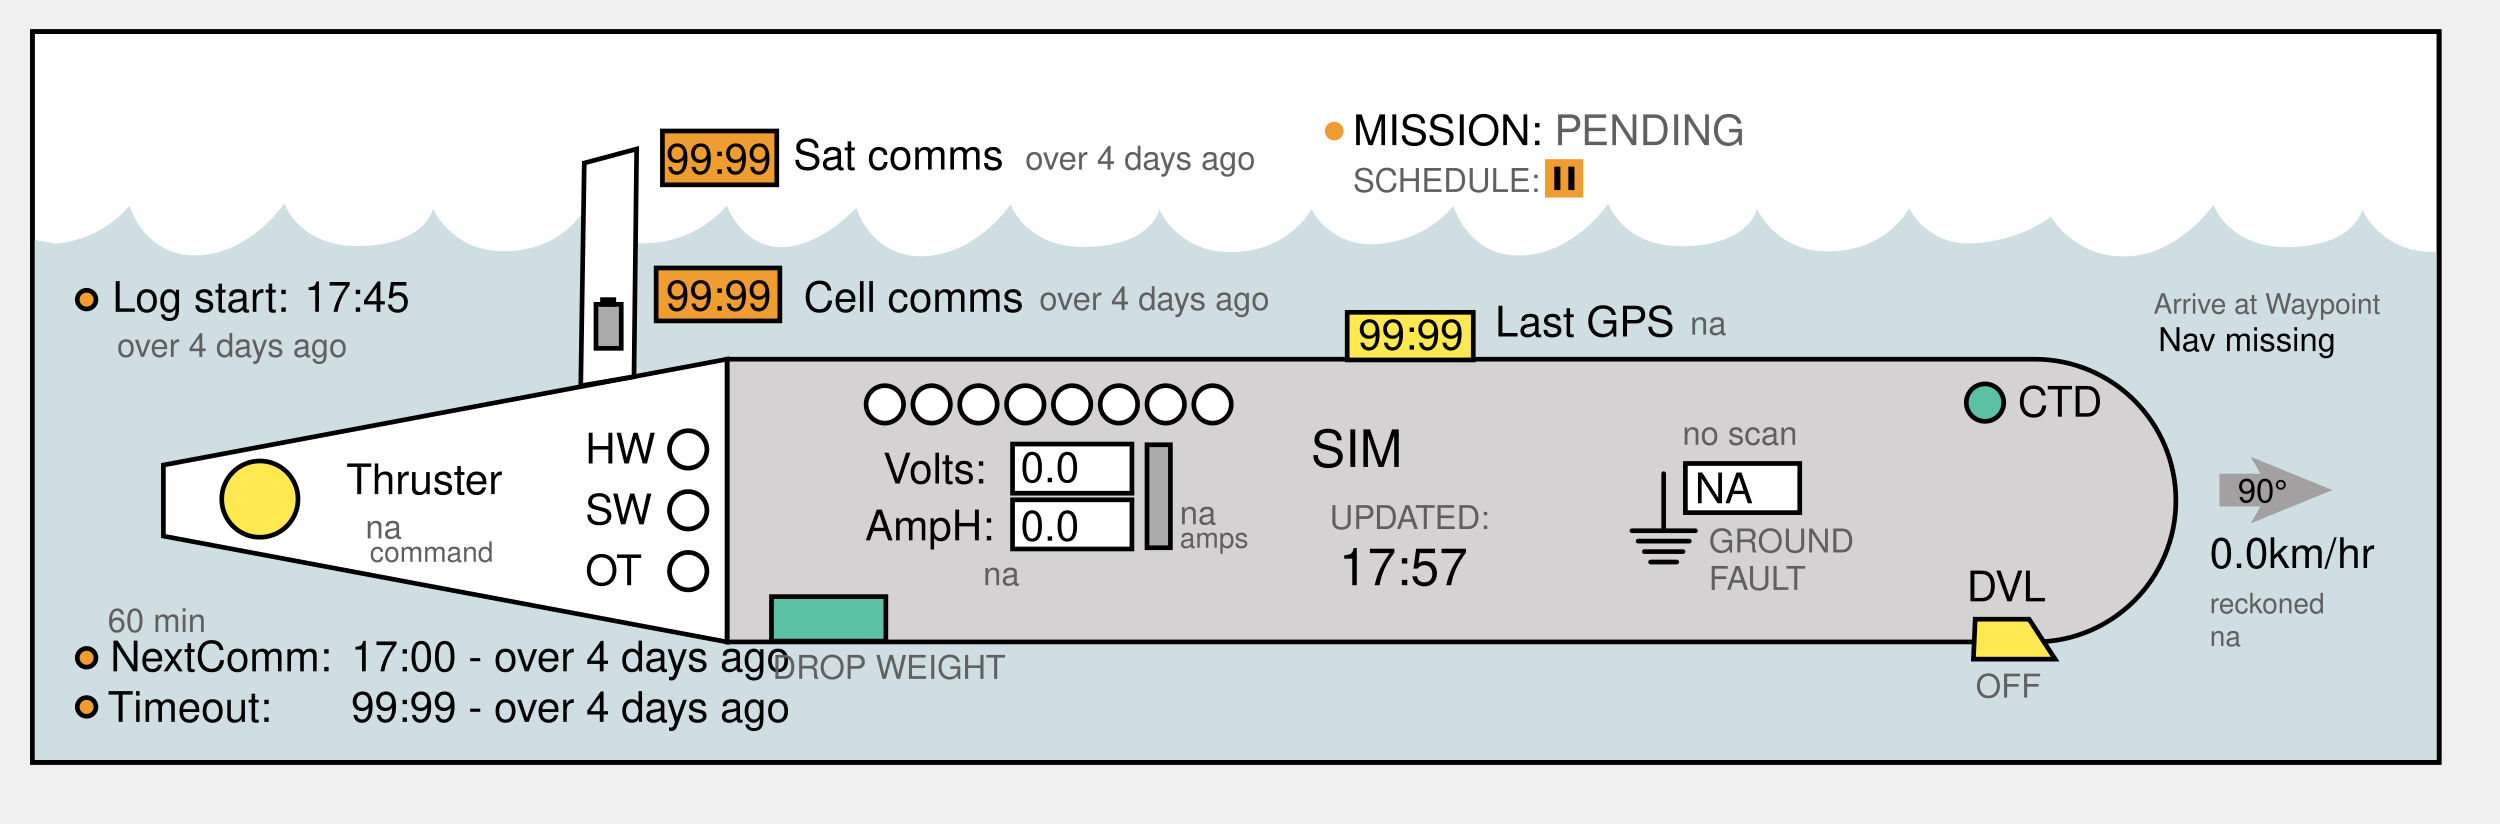
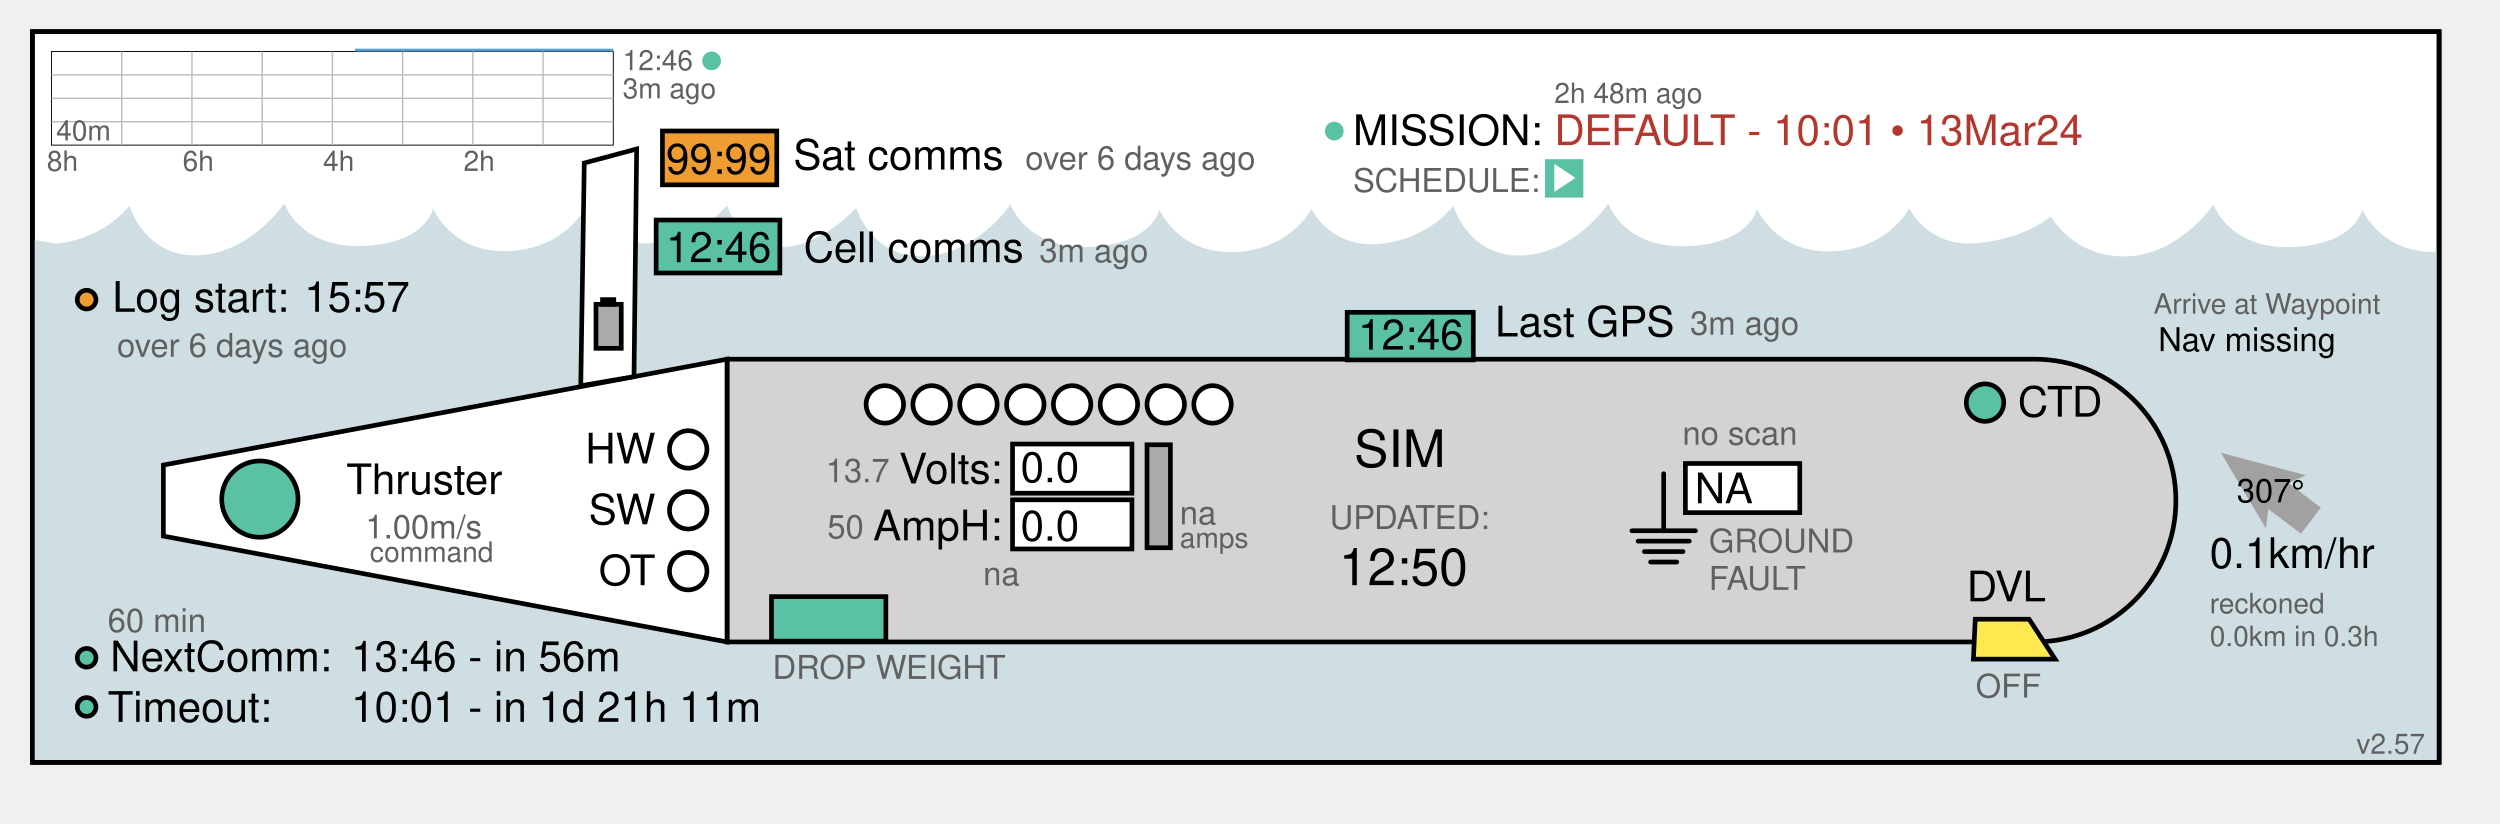
<svg xmlns="http://www.w3.org/2000/svg" version="1.1" id="Layer_1" x="0px" y="0px" viewBox="120 155 534 176" xml:space="preserve">
  <style type="text/css">
	.st0{fill:#CFDEE2;} 
	.st1{fill:none;stroke:#000000; }
	.st2{fill:#D4D2D2;stroke:#000000; } 
	.st3{fill:#FFFFFF;stroke:#000000; } 
	.st4{fill:#5AC1A4;stroke:#000000; } 
	.st5{fill:#FFE850;stroke:#000000; } 
	.st6{fill:#EF9D30;stroke:#000000; } 
	.st7{fill:#FFFFFF;stroke:#000000;stroke-linecap:round; }
	.st8{fill:#C6C4C4;stroke:#000000;stroke-linecap:round; }
	.st9{font-family:HelveticaNeue, Helvetica, Arial, sans-serif;}
	.st10{font-size:9px;}
	.st11{fill:#6D6E6E;stroke:#000000; } 
	.st12{fill:#606060;}  
	.st13{font-size:7px;}
	.st14{font-family:HelveticaNeue-Medium, Helvetica, Arial, sans-serif; }
	.st15{font-size:11px;}
	.st16{fill:#A2A0A0;} 
	.st17{fill:#e3cfa7;} 
	.st18{fill:none;stroke:none; } 
	.st19{fill:#555555;stroke:#000000;stroke-miterlimit:10;}  
	.st20{fill:#e3cfa7;stroke:#000000;stroke-miterlimit:10;}  
	.st21{fill:none;stroke:#46A247;stroke-width:4;stroke-miterlimit:10;} 
	.st22{fill:none;stroke:#555555;stroke-width:9;stroke-linecap:round;stroke-miterlimit:10;} 
	.st23{fill:none;stroke:#46A247;stroke-width:4;stroke-miterlimit:10;} 
	.st24{font-size:6px;}
	.st25{fill:#5AC1A4;stroke:none; } 
	.st26{fill:#FFE850;stroke:none; } 
	.st27{fill:#EF9D30;stroke:none; } 	
	.stwhite{fill:#FFFFFF;stroke:none; } 	
	.st28{fill:#333333; } 
	.st30{font-size:8px;} 
	.st31{fill:#B4372D;} 
	.st32{fill:#aaaaaa;stroke:#000000; } 
	.st33{fill:#FFEEBB;stroke:none; } 
	.stleak2{fill:#7DA6D8;} 
	.stleak1{fill:#92c19b;} 
	.sparkbg{fill:#E8E8F0;stroke:none; } 
	.sparkline{fill:none;stroke:#000000; stroke-width:0.2;}  
	.sparkpoly{fill:#549fd4;stroke:none; } 	
	.sparktext{font-size:6px; } 
	.gridline{fill:none;stroke:#BBBBBB; stroke-width:0.3;}  
	</style>
  <rect desc="backgroundbox" x="126.91" y="161.76" class="st3" width="514.08" height="156.08" />
  <g transform="translate(0 8)">
    <g>
      <path class="st0" d="M640.68,200.81v108.71H126.47V198.07l5.36,0.98c10.57-0.98,15.74-8.04,15.74-8.04l0.18,0.2    c0,0,3.21,10.75,14.54,10.32c11.33-0.43,18.44-11.08,18.44-11.08s3.19,9.61,16.79,9.09c13.6-0.52,14.98-8.01,14.98-8.01    s3.95,9.58,16.03,9.12c12.09-0.46,16.47-9.21,16.47-9.21s3.93,8.43,14.49,7.46c10.57-0.98,15.74-8.04,15.74-8.04    s3.15,8.92,11.62,8.92c8.47,0,16.04-8.38,16.04-8.38s3.21,10.75,14.54,10.32c11.33-0.43,18.44-11.08,18.44-11.08    s3.19,9.61,16.79,9.09c13.6-0.52,14.98-8.01,14.98-8.01s3.95,9.58,16.03,9.12c12.09-0.46,16.47-9.21,16.47-9.21    s3.93,8.43,14.49,7.46c10.57-0.98,15.74-8.04,15.74-8.04l0.18,0.2c0,0,3.21,10.75,14.54,10.32c11.33-0.43,18.44-11.08,18.44-11.08    s3.19,9.61,16.79,9.09c13.6-0.52,14.98-8.01,14.98-8.01s3.95,9.58,16.03,9.12c12.09-0.46,16.47-9.21,16.47-9.21    s3.93,8.43,14.49,7.46c10.57-0.98,15.74-5.72,15.74-5.72s5,8.97,16.33,8.54c11.33-0.43,18.44-11.08,18.44-11.08    s3.19,9.61,16.79,9.09c13.6-0.52,14.98-8.01,14.98-8.01S628.59,201.27,640.68,200.81" />
    </g>
  </g>
  <rect desc="dirtbox" x="126.91" y="281.76" class="st18" width="514.08" height="36.08" />
  <rect desc="backgroundbox" x="126.91" y="161.76" class="st1" width="514.08" height="156.08" />
  <line desc="bigcable" class="st18" x1="250.77" y1="292.21" x2="268.73" y2="281.71" />
  <path desc="smallcable" class="st18" d="M137.01,323.1c0,0,7.44-8.93,20.84-8.93s20.85,8.93,42.05,8.93s29.77-18.98,47.66-28.86" />
  <path class="st2" d="M554.57,292.12l-279.27,0l0-60.4l279.27,0c16.68,0,30.2,13.52,30.2,30.2v0  C584.77,278.6,571.25,292.12,554.57,292.12z" />
  <polygon class="st3" points="154.9,269.51 275.29,292.12 275.29,231.72 154.9,254.33 " />
  <polygon class="st3" points="255.42,235.44 244.05,237.4 244.8,189.82 255.99,186.82 " />
-   <text desc="HardwareLabel" text-anchor="right" transform="matrix(1 0 0 1 245 254)" class="st9 st10">HW</text>
-   <text desc="SoftwareLabel" text-anchor="right" transform="matrix(1 0 0 1 245 267)" class="st9 st10">SW</text>
-   <text desc="OtherLabel" text-anchor="right" transform="matrix(1 0 0 1 245 280)" class="st9 st10">OT</text>
+   <text desc="HardwareLabel" text-anchor="end" transform="matrix(1 0 0 1 260 254)" class="st9 st10">HW</text>
+   <text desc="SoftwareLabel" text-anchor="end" transform="matrix(1 0 0 1 260 267)" class="st9 st10">SW</text>
+   <text desc="OtherLabel" text-anchor="end" transform="matrix(1 0 0 1 260 280)" class="st9 st10">OT</text>
  <text desc="text_batteryduration" x="372" y="255" class="st18 st9 st13">na</text>
  <text desc="text_durationlabel" x="372" y="260" class="st18 st9 st24">hours</text>
  <rect desc="current" x="365" y="250" class="st32" width="5" height="22" />
  <text desc="text_current" x="372" y="267" class="st12 st9 st13">na</text>
  <rect desc="drop" x="284.79" y="282.44" class="st4" width="24.43" height="9.5" />
  <g>
    <line class="st7" x1="475.36" y1="256.18" x2="475.36" y2="267.72" />
    <line class="st7" x1="468.58" y1="268.37" x2="482.15" y2="268.37" />
    <line class="st7" x1="469.91" y1="270.59" x2="480.82" y2="270.59" />
    <line class="st7" x1="471.24" y1="272.82" x2="479.49" y2="272.82" />
  </g>
  <line class="st8" x1="472.57" y1="275.05" x2="478.16" y2="275.05" />
-   <circle desc="thrust" class="st5" cx="175.51" cy="261.61" r="8.15" />
+   <circle desc="thrust" class="st4" cx="175.51" cy="261.61" r="8.15" />
  <g>
    <circle desc="bat1" class="st3" cx="309" cy="241.38" r="4" />
    <circle desc="bat2" class="st3" cx="319" cy="241.38" r="4" />
    <circle desc="bat3" class="st3" cx="329" cy="241.38" r="4" />
    <circle desc="bat4" class="st3" cx="339" cy="241.38" r="4" />
    <circle desc="bat5" class="st3" cx="349" cy="241.38" r="4" />
    <circle desc="bat6" class="st3" cx="359" cy="241.38" r="4" />
    <circle desc="bat7" class="st3" cx="369" cy="241.38" r="4" />
    <circle desc="bat8" class="st3" cx="379" cy="241.38" r="4" />
  </g>
  <rect desc="argobattery_back" x="247.3" y="220" class="st32" width="5.4" height="9.4" />
  <rect desc="argobattery_top" x="248.7" y="219" class="st32" width="2.4" height="1" />
  <rect desc="argobattery" x="247.5" y="220" class="st18" width="5" height="9" />
  <circle desc="CTD" class="st4" cx="544" cy="241" r="4" />
-   <circle desc="missiondefault" class="st27" cx="405" cy="183" r="2" />
+   <circle desc="missiondefault" class="st25" cx="405" cy="183" r="2" />
  <circle desc="scheduleddefault" class="st18" cx="405" cy="193.5" r="1.6" />
-   <circle desc="commoverdue" class="st6" cx="138.5" cy="295.5" r="2" />
+   <circle desc="commoverdue" class="st4" cx="138.5" cy="295.5" r="2" />
  <circle desc="logoverdue" class="st6" cx="138.5" cy="219" r="2" />
-   <circle desc="missionoverdue" class="st6" cx="138.5" cy="306" r="2" />
+   <circle desc="missionoverdue" class="st4" cx="138.5" cy="306" r="2" />
  <rect desc="satcomm" x="261.49" y="182.98" class="st6" width="24.43" height="11.5" />
-   <rect desc="cell" x="260.15" y="212.24" class="st6" width="26.43" height="11.31" />
-   <rect desc="gps" x="407.76" y="221.71" class="st5" width="26.93" height="10.17" />
+   <rect desc="cell" x="260.15" y="202" class="st4" width="26.43" height="11.31" />
+   <rect desc="gps" x="407.76" y="221.71" class="st4" width="26.93" height="10.17" />
  <rect desc="amps" x="336.28" y="261.76" class="st3" width="25.5" height="10.5" />
  <rect desc="volts" x="336.28" y="249.85" class="st3" width="25.5" height="10.5" />
  <rect desc="gf_rect" x="480" y="254.0" class="st3" width="24.43" height="10.5" />
  <circle desc="HW" class="st3" cx="267" cy="251" r="4" />
  <circle desc="SW" class="st3" cx="267" cy="264" r="4" />
  <circle desc="OT" class="st3" cx="267" cy="277" r="4" />
  <polygon desc="dvl" class="st5" points="541.91,287.26 553.41,287.26 558.97,295.79 541.52,295.79 " />
  <polygon desc="cart" class="st18" points="348.8,282.24 348.8,315.73 524.05,315.73 524.05,282.24 503.4,282.24 496.15,301.22 381.17,301.22   369.22,282.74 " />
  <circle desc="circle1" class="st18" cx="362.59" cy="298.44" r="5.86" />
  <circle desc="circle2" class="st18" cx="510.1" cy="298.44" r="5.86" />
  <text desc="text_flowago" transform="matrix(1 0 0 1 541.0 272.0)" class="st12 st9 st13" />
  <circle desc="UBAT" class="st18" cx="544" cy="251" r="4" />
  <circle desc="flow" class="st18" cx="544" cy="261" r="4" />
  <text desc="text_cameraago" transform="matrix(1 0 0 1 558 258)" class="st12 st9 st13" />
  <rect desc="CameraBody" class="st18" x="540" y="250" width="16" height="10" />
  <circle desc="CameraLens" class="st18" cx="548" cy="255" r="3" />
-   <polygon desc="LowGF" class="st18" points="510,265 514,255 506,255 510,263" />
+   <polygon desc="LowGF" class="st18" points="510,263 514,255 506,255 510,263" />
  <polygon desc="HighGF" class="st18" points="510,255 514,263 506,263 510,255" />
-   <g desc="arrow" transform="rotate (-90,604.94,259.74), rotate(90,605,259.74)">
+   <g desc="arrow" transform="rotate (-90,604.94,259.74), rotate(307,605,259.74)">
    <rect x="594.14" y="256.24" class="st16" width="11.73" height="7" />
    <g>
      <polygon class="st16" points="618.22,259.74 600.81,266.86 604.94,259.74 600.81,252.63" />
    </g>
  </g>
-   <text desc="mission" transform="matrix(1 0 0 1 452.0 186)" class="st9 st10 st12">PENDING </text>
-   <text desc="text_missionago" transform="matrix(1 0 0 1 452 177)" class="st12 st9 sparktext" />
+   <text desc="mission" transform="matrix(1 0 0 1 452.0 186)" class="st9 st10 st12 st31">DEFAULT - 10:01 • 13Mar24</text>
+   <text desc="text_missionago" transform="matrix(1 0 0 1 452 177)" class="st12 st9 sparktext">2h 48m ago</text>
  <text desc="missionsched" transform="matrix(1 0 0 1 460 196)" class="st12 st9 st13" />
-   <text desc="text_cell" transform="matrix(1 0 0 1 262.2472 221.3249)" class="st9 st10">99:99</text>
+   <text desc="text_cell" transform="matrix(1 0 0 1 262.2472 211)" class="st9 st10">12:46</text>
  <text desc="text_sat" transform="matrix(1 0 0 1 262.2478 192.1254)" class="st9 st10">99:99</text>
-   <text desc="text_gps" transform="matrix(1 0 0 1 410.1005 229.6799)" class="st9 st10">99:99</text>
-   <text desc="text_bearing" transform="matrix(1 0 0 1 598 262.3)" class="st9 st13">90°</text>
-   <text desc="text_thrusttime" transform="matrix(1 0 0 1 592 276.3205)" class="st9 st10">0.0km/hr</text>
+   <text desc="text_gps" transform="matrix(1 0 0 1 410.1005 229.6799)" class="st9 st10">12:46</text>
+   <text desc="text_bearing" transform="matrix(1 0 0 1 605 262.3)" text-anchor="middle" class="st9 st13">307°</text>
+   <text desc="text_thrusttime" transform="matrix(1 0 0 1 592 276.3205)" class="st9 st10">0.1km/hr</text>
  <text desc="text_needcommstime" transform="matrix(1 0 0 1 143 290)" class="st12 st9 st13">60 min</text>
-   <text desc="text_nextcomm" transform="matrix(1 0 0 1 195 298.3899)" class="st9 st10">17:00 - over 4 days ago</text>
-   <text desc="text_timeout" transform="matrix(1 0 0 1 195 309.1899)" class="st9 st10">99:99 - over 4 days ago</text>
-   <text desc="text_commago" transform="matrix(1 0 0 1 339.0 191.2224)" class="st12 st9 st13">over 4 days ago</text>
-   <text desc="text_logtime" transform="matrix(1 0 0 1 185.0 221.6039)" class="st9 st10">17:45</text>
-   <text desc="text_logago" transform="matrix(1 0 0 1 145.0 231.2224)" class="st12 st9 st13">over 4 days ago</text>
-   <text desc="text_cellago" transform="matrix(1 0 0 1 342.0 221.2224)" class="st12 st9 st13">over 4 days ago</text>
+   <text desc="text_nextcomm" transform="matrix(1 0 0 1 195 298.3899)" class="st9 st10">13:46 - in 56m</text>
+   <text desc="text_timeout" transform="matrix(1 0 0 1 195 309.1899)" class="st9 st10">10:01 - in 1d 21h 11m</text>
+   <text desc="text_commago" transform="matrix(1 0 0 1 339.0 191.2224)" class="st12 st9 st13">over 6 days ago</text>
+   <text desc="text_logtime" transform="matrix(1 0 0 1 185.0 221.6039)" class="st9 st10">15:57</text>
+   <text desc="text_logago" transform="matrix(1 0 0 1 145.0 231.2224)" class="st12 st9 st13">over 6 days ago</text>
+   <text desc="text_cellago" transform="matrix(1 0 0 1 342.0 211)" class="st12 st9 st13">3m ago</text>
+   <text desc="text_argoago" transform="matrix(1 0 0 1 258 227)" class="st12 st9 st13" />
  <text desc="text_volts" transform="matrix(1 0 0 1 338.0 257.9931)" class="st9 st10">0.0</text>
  <text desc="text_amps" transform="matrix(1 0 0 1 338.0 270.4917)" class="st9 st10">0.0</text>
  <text desc="text_ampago" transform="matrix(1 0 0 1 330.0 280.0)" class="st12 st9 st13">na</text>
  <text desc="text_droptime" transform="matrix(1 0 0 1 285 307)" class="st12 st9 st13" />
  <text desc="text_gftime" transform="matrix(1 0 0 1 479.3629 250)" class="st12 st9 st13">no scan</text>
-   <text desc="text_gpsago" transform="matrix(1 0 0 1 481 226.5)" class="st12 st9 st13">na</text>
+   <text desc="text_gpsago" transform="matrix(1 0 0 1 481 226.5)" class="st12 st9 st13">3m ago</text>
  <text desc="text_gf" transform="matrix(1 0 0 1 482 262.4973)" class="st9 st10">NA</text>
  <text desc="text_arrive" transform="matrix(1 0 0 1 580 222)" class="st12 st9 st24">Arrive at Waypoint</text>
-   <text desc="text_speed" transform="matrix(1 0 0 1 198.0612 270)" class="st12 st9 st13">na</text>
-   <text desc="text_vehicle" transform="matrix(1 0 0 1 400 254.7336)" class="st14 st15">SIM</text>
-   <text desc="text_lastupdate" transform="matrix(1 0 0 1 406.0 280.0)" class="st14 st15">17:57</text>
-   <text desc="reckoned_detail" transform="matrix(1 0 0 1 592 293)" class="st12 st9 st24">na</text>
+   <text desc="text_speed" transform="matrix(1 0 0 1 198.0612 270)" class="st12 st9 st13">1.00m/s</text>
+   <text desc="text_vehicle" transform="matrix(1 0 0 1 419 254.7336)" text-anchor="middle" class="st14 st15">SIM</text>
+   <text desc="text_lastupdate" transform="matrix(1 0 0 1 406.0 280.0)" class="st14 st15">12:50</text>
+   <text desc="reckoned_detail" transform="matrix(1 0 0 1 592 293)" class="st12 st9 st24">0.0km in 0.3h</text>
  <text desc="text_arrivestation" transform="matrix(1 0 0 1 581 230)" class="st9 st13">Nav missing</text>
  <text desc="text_stationdist" transform="matrix(1 0 0 1 582 238)" class="st12 st9 st24" />
  <text desc="text_currentdist" transform="matrix(1 0 0 1 582 245)" class="st12 st9 st24" />
  <text desc="text_dvlstatus" transform="matrix(1 0 0 1 542 304)" class="st12 st9 st13">OFF</text>
  <text desc="text_criticalerror" transform="matrix(1 0 0 1 352.0 300)" class="st9 st30 st31" />
  <text desc="text_criticaltime" transform="matrix(1 0 0 1 354 307)" class="st12 st9 st13" />
+   <text desc="text_satcomms" transform="matrix(1 0 0 1 289.4541 191.2224)" class="st9 st10 ">Sat comms</text>
+   <text desc="text_nextcomms" transform="matrix(1 0 0 1 143.5453 298.3899)" class="st9 st10 ">NextComm:</text>
+   <text desc="text_version" transform="matrix(1 0 0 1 638 316)" text-anchor="end" class="st12 st9 st24">v2.57</text>
+   <text desc="text_thresh_volt" x="310" y="258" text-anchor="end" class="st12 st9 st13">13.7</text>
+   <text desc="text_thresh_amph" x="304.5" y="270" text-anchor="end" class="st12 st9 st13">50</text>
  <text desc="pausedtext" transform="matrix(1 0 0 1 409 196)" class="st12 st9 st13">SCHEDULE:</text>
-   <rect x="450" y="189" class="st27" width="8.2" height="8.2" />
-   <rect x="452" y="190.6" width="1.3" height="5" />
-   <rect x="455" y="190.6" width="1.3" height="5" />
+   <rect x="450" y="189" class="st25" width="8.2" height="8.2" />
+   <polygon class="stwhite" points="452,190 452,196 456.5,193" />
  <g>
    <text transform="matrix(1 0 0 1 485 273)" class="st12 st9 st13">GROUND</text>
    <text transform="matrix(1 0 0 1 485 281)" class="st12 st9 st13">FAULT</text>
  </g>
  <text transform="matrix(1 0 0 1 409.0 186)" class="st9 st10">MISSION:</text>
  <text transform="matrix(1 0 0 1 404.0 268.0)" class="st12 st9 st13">UPDATED:</text>
+   <rect desc="sparkbox" x="131" y="166" class="sparkline" width="120" height="20" />
+   <polyline desc="sparkline" class="gridline" points="161.0,166 161.0,186" />
+   <polyline desc="sparkline" class="gridline" points="191.0,166 191.0,186" />
+   <polyline desc="sparkline" class="gridline" points="221.0,166 221.0,186" />
+   <polyline desc="sparkline" class="gridline" points="131,171.0 251,171.0" />
+   <polyline desc="sparkline" class="gridline" points="131,176.0 251,176.0" />
+   <polyline desc="sparkline" class="gridline" points="131,181.0 251,181.0" />
+   <polyline desc="minorgrid" class="gridline" points="146.0,166 146.0,186" />
+   <polyline desc="minorgrid" class="gridline" points="176.0,166 176.0,186" />
+   <polyline desc="minorgrid" class="gridline" points="206.0,166 206.0,186" />
+   <polyline desc="minorgrid" class="gridline" points="236.0,166 236.0,186" />
+   <text desc="sparknote" transform="matrix(1 0 0 1 253 170)" class="st12 st9 sparktext">12:46</text>
+   <text desc="sparknote" transform="matrix(1 0 0 1 253 176)" class="st12 st9 sparktext">3m ago</text>
+   <text desc="axislabel" transform="matrix(1 0 0 1 159.0 191.5)" class="st12 st9 sparktext">6h</text>
+   <text desc="axislabel" transform="matrix(1 0 0 1 189.0 191.5)" class="st12 st9 sparktext">4h</text>
+   <text desc="axislabel" transform="matrix(1 0 0 1 219.0 191.5)" class="st12 st9 sparktext">2h</text>
+   <text desc="axislabel" transform="matrix(1 0 0 1 130 191.5)" class="st12 st9 sparktext">8h</text>
+   <circle desc="spr_is_old" class="st25" cx="272" cy="168" r="2" />
+   <polygon desc="sparkpoly" class="sparkpoly" points="195.828,165.4 195.828,166 195.97,166 195.982,166 195.982,166 196.257,166 196.257,166 196.294,166 196.294,166 196.582,166 196.582,166 196.619,166 196.619,166 196.911,166 196.911,166 197.856,166 197.969,166 197.969,166 198.179,166 198.508,166 198.8,166 198.8,166 198.81,166 198.843,166 198.843,166 199.01,166 199.01,166 199.22,166 199.22,166 199.577,166 199.577,166 202.205,166 202.205,166 205.606,166 205.606,166 206.938,166 206.938,166 208.267,166 208.267,166 209.231,166 209.231,166 209.555,166 209.555,166 209.597,166 209.597,166 209.721,166 209.721,166 210.924,166 210.924,166 210.926,166 210.926,166 211.05,166 211.05,166 211.303,166 211.303,166 212.382,166 212.382,166 213.712,166 213.712,166 215.041,166 215.041,166 216.369,166 216.369,166 217.7,166 217.7,166 219.028,166 219.028,166 220.358,166 220.358,166 221.689,166 221.689,166 223.019,166 223.019,166 224.352,166 224.352,166 224.354,166 224.354,166 225.72,166 225.72,166 227.051,166 227.051,166 228.33,166 228.33,166 229.727,166 229.727,166 231.056,166 231.056,166 232.385,166 232.385,166 233.713,166 233.713,166 235.043,166 235.043,166 236.372,166 236.372,166 237.702,166 237.702,166 239.032,166 239.032,166 240.361,166 240.361,166 241.692,166 241.692,166 243.022,166 243.022,166 244.351,166 244.351,166 245.682,166 245.682,166 247.009,166 247.009,166 248.339,166 248.339,166 249.671,166 249.671,166 251,166 251,166  251,165.4" />
+   <text desc="sparknote" transform="matrix(1 0 0 1 132 185)" class="st12 st9 sparktext">40m</text>
  <text desc="reckoned_label" transform="matrix(1 0 0 1 592 286)" class="st12 st9 st24">reckoned</text>
  <text desc="speeded_label" transform="matrix(1 0 0 1 199 275)" class="st12 st9 st24">command</text>
-   <text transform="matrix(1 0 0 1 308.64 258.2642)" class="st9 st10">Volts:</text>
-   <text transform="matrix(1 0 0 1 304.7791 270.4165)" class="st9 st10">AmpH:</text>
+   <text transform="matrix(1 0 0 1 334 258.2642)" text-anchor="end" class="st9 st10">Volts:</text>
+   <text transform="matrix(1 0 0 1 334 270.4165)" text-anchor="end" class="st9 st10">AmpH:</text>
  <text desc="text_amplabel" x="372" y="272" class="st12 st9 st24">amps</text>
  <text transform="matrix(1 0 0 1 285 300)" class="st12 st9 st13">DROP WEIGHT</text>
-   <text transform="matrix(1 0 0 1 143.5453 298.3899)" class="st9 st10">NextComm:</text>
  <text transform="matrix(1 0 0 1 143.0 309.1899)" class="st9 st10">Timeout: </text>
  <text desc="" transform="matrix(1 0 0 1 551 244)" class="st9 st10">CTD</text>
  <text transform="matrix(1 0 0 1 540.0956 283.4494)" class="st9 st10">DVL</text>
  <text transform="matrix(1 0 0 1 439.3514 226.8654)" class="st9 st10">Last GPS</text>
-   <text transform="matrix(1 0 0 1 289.4541 191.2224)" class="st9 st10">Sat comms</text>
-   <text transform="matrix(1 0 0 1 291.6499 221.6039)" class="st9 st10">Cell comms</text>
+   <text transform="matrix(1 0 0 1 291.6499 211)" class="st9 st10">Cell comms</text>
  <text transform="matrix(1 0 0 1 144.0 221.6039)" class="st9 st10">Log start:</text>
  <text transform="matrix(1 0 0 1 193.9667 260.552)" class="st9 st10">Thruster</text>
</svg>
